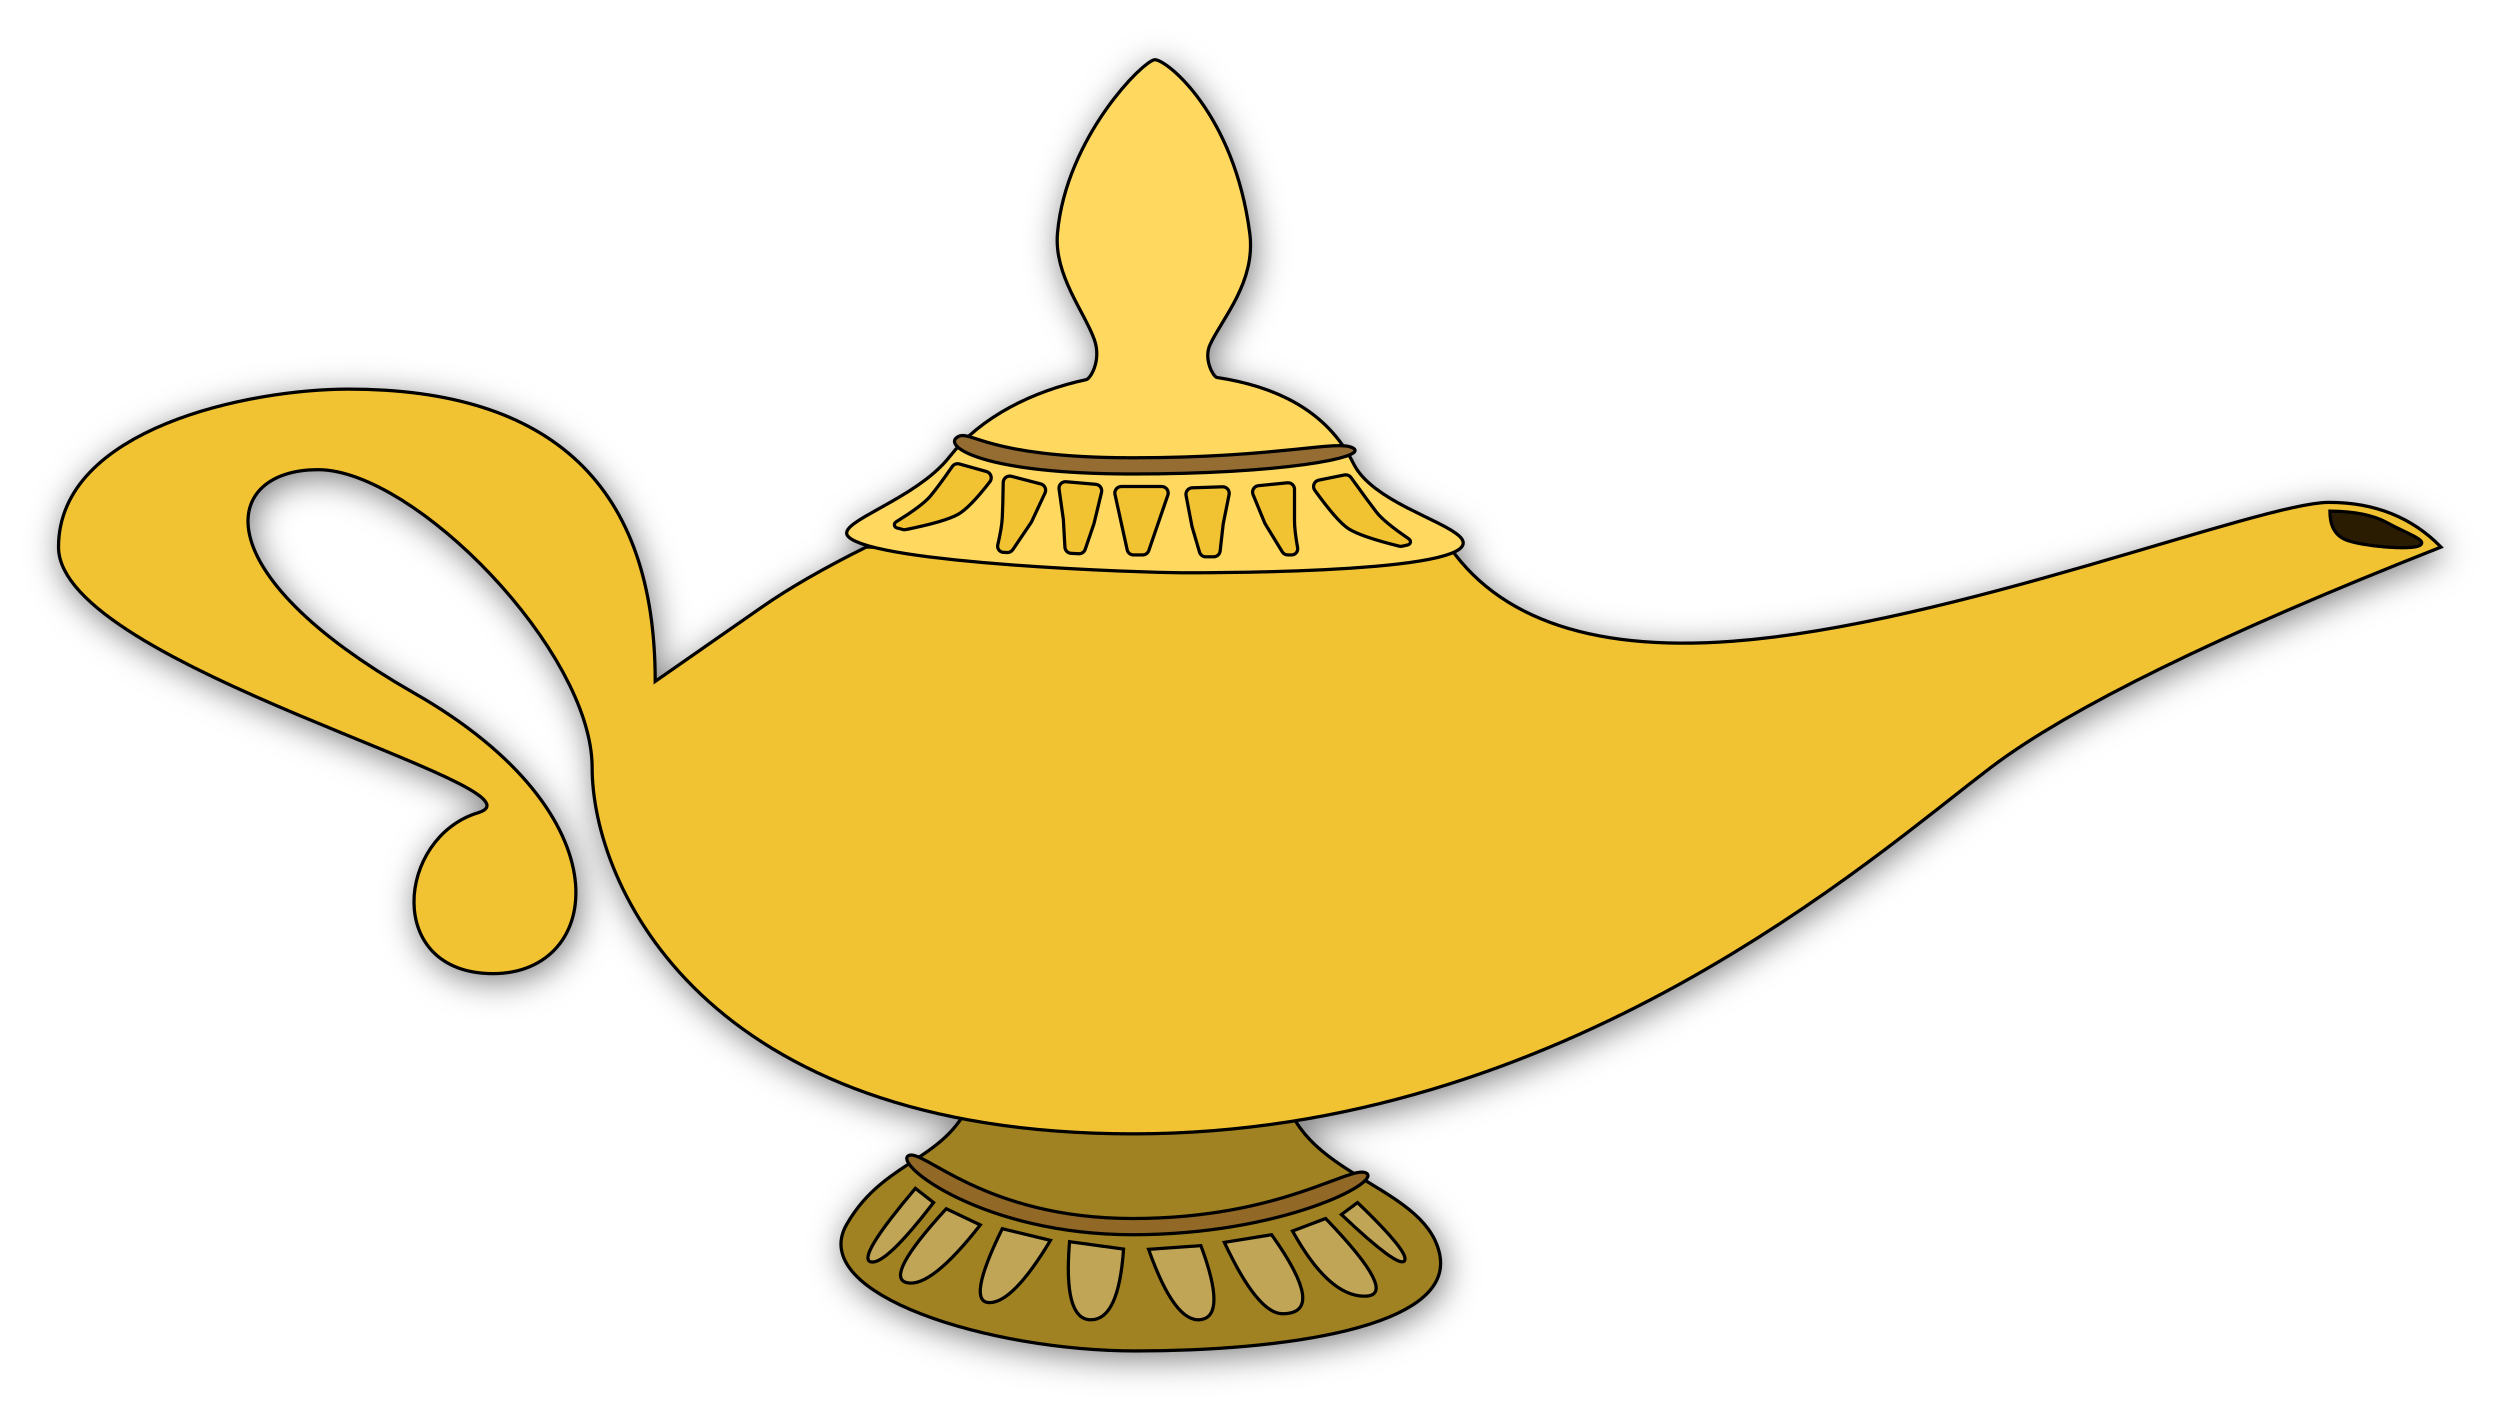
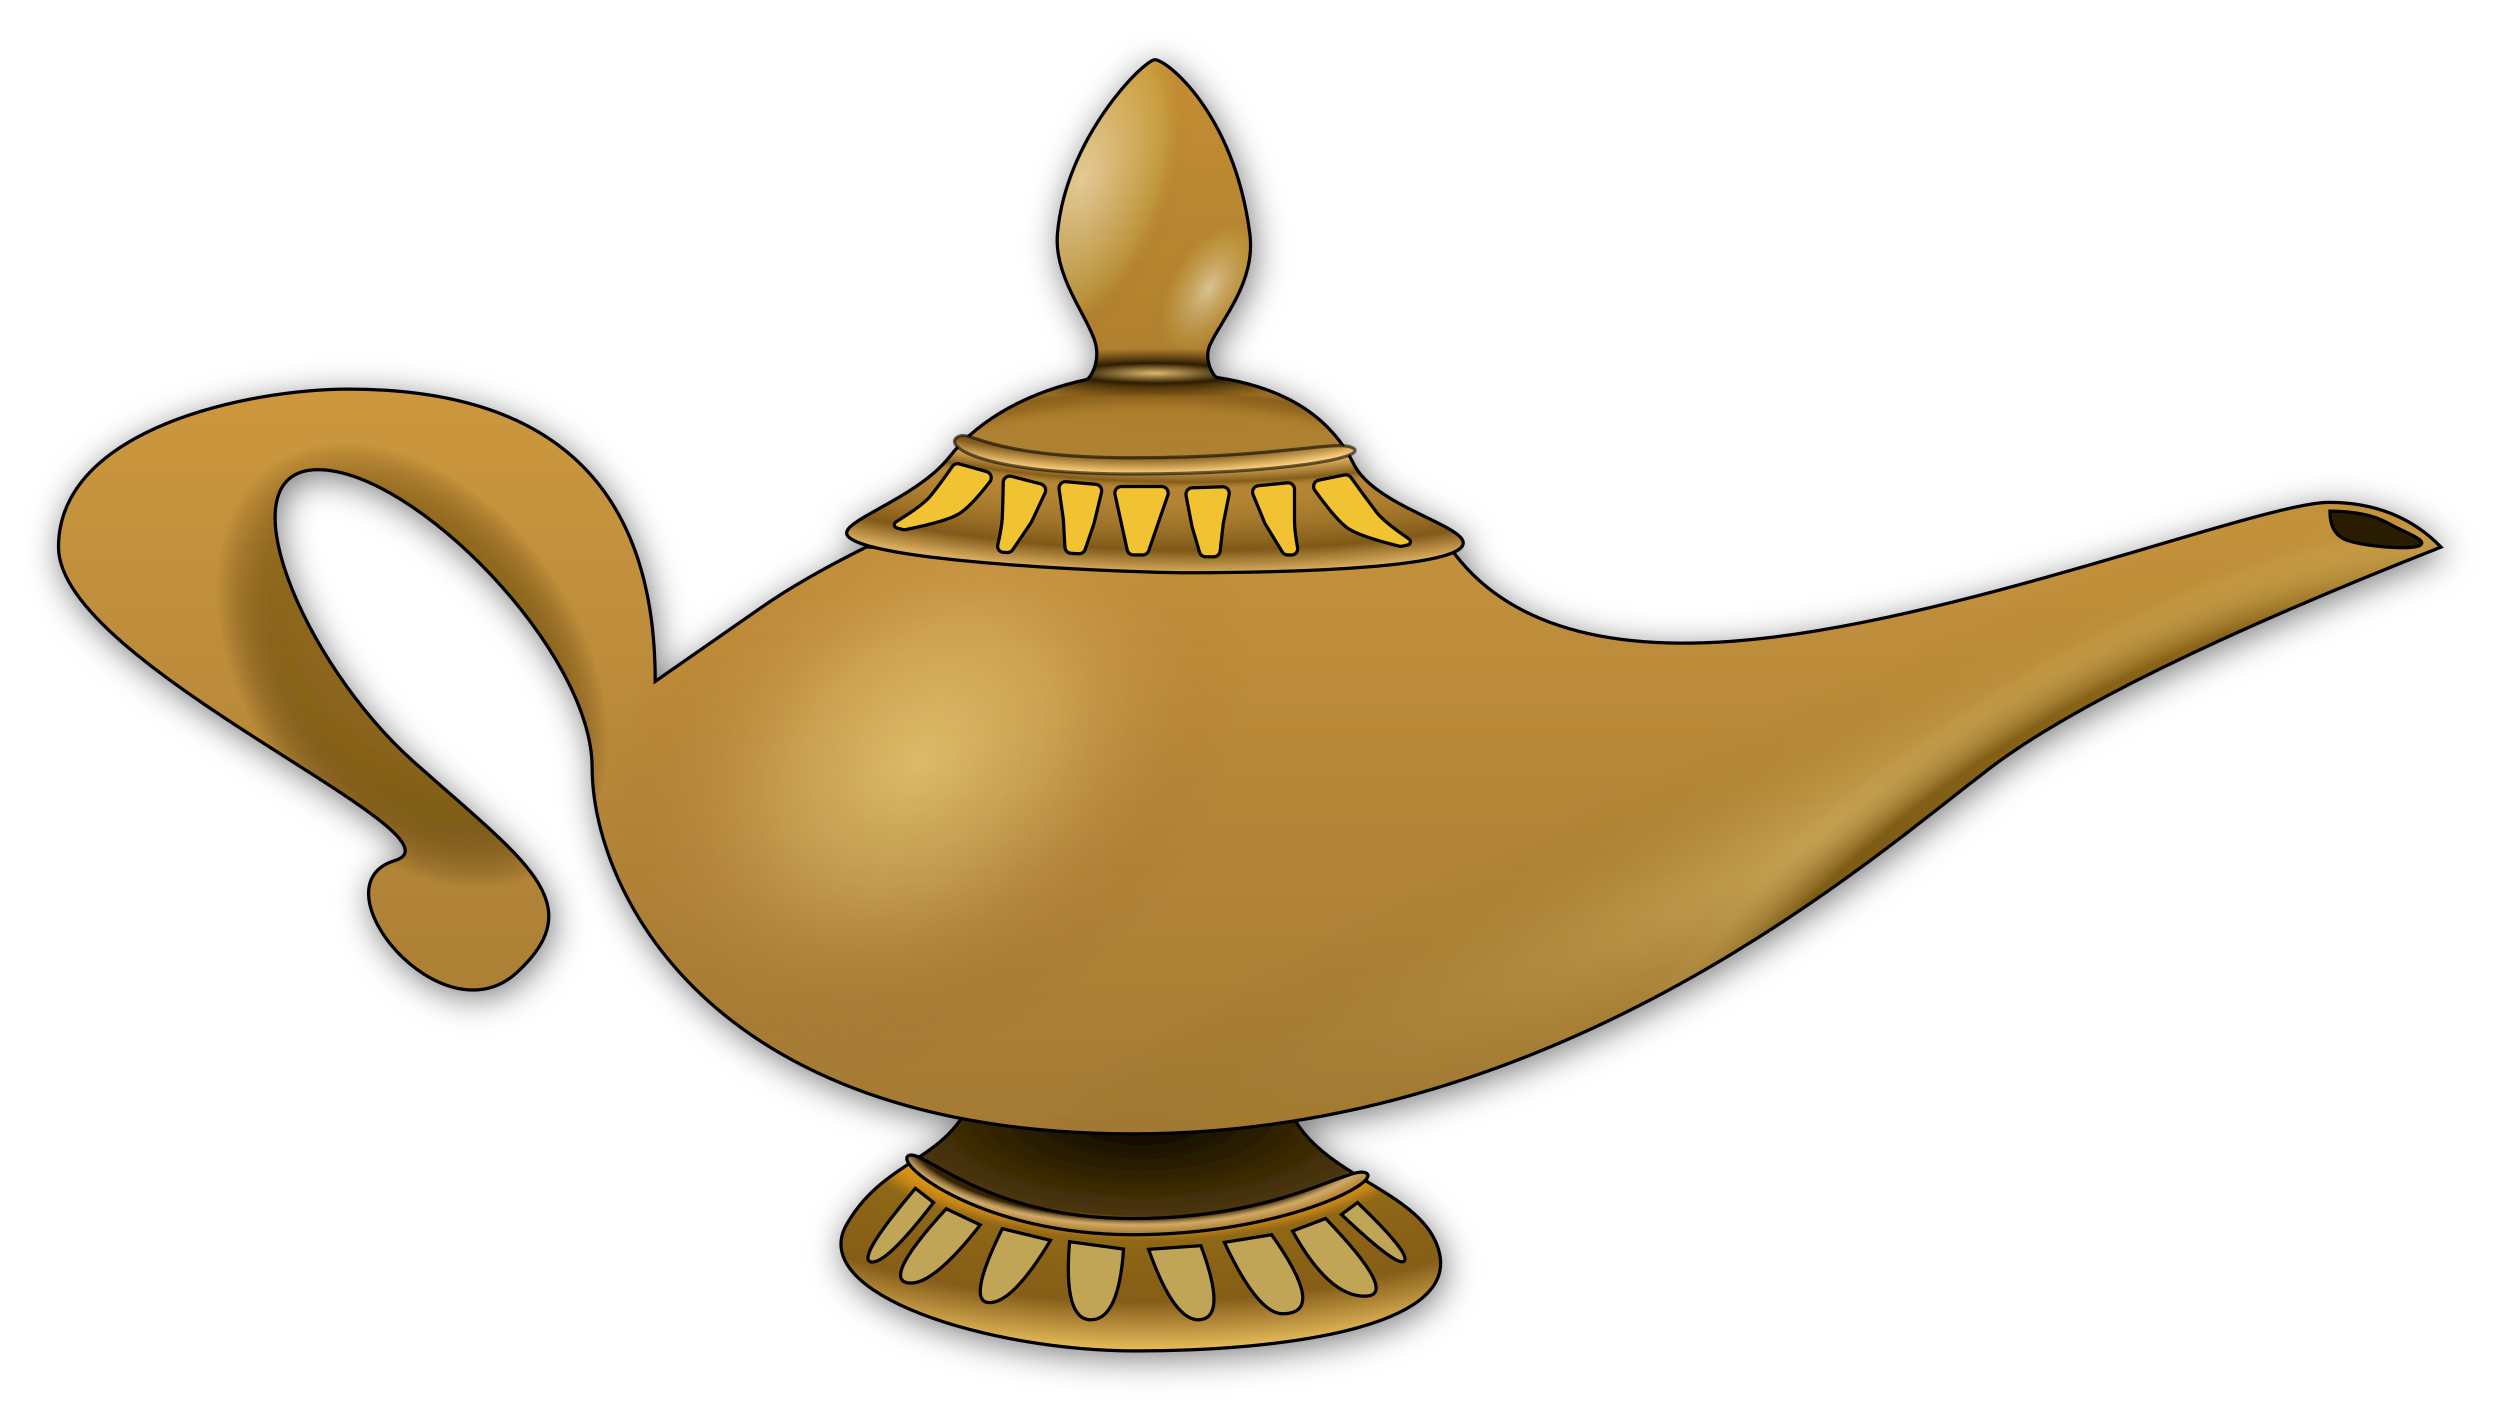
- <svg xmlns="http://www.w3.org/2000/svg" width="769px" height="434px" viewBox="0 0 769 434" version="1.1">
+ <svg xmlns="http://www.w3.org/2000/svg" xmlns:xlink="http://www.w3.org/1999/xlink" width="769px" height="434px" viewBox="0 0 769 434" version="1.1">
  <defs>
    <filter x="-3.2%" y="-6.0%" width="106.4%" height="111.8%" filterUnits="objectBoundingBox" id="filter-1">
      <feOffset dx="1" dy="2" in="SourceAlpha" result="shadowOffsetOuter1" />
      <feGaussianBlur stdDeviation="5" in="shadowOffsetOuter1" result="shadowBlurOuter1" />
      <feColorMatrix values="0 0 0 0 0   0 0 0 0 0   0 0 0 0 0  0 0 0 0.5 0" type="matrix" in="shadowBlurOuter1" result="shadowMatrixOuter1" />
      <feMerge>
        <feMergeNode in="shadowMatrixOuter1" />
        <feMergeNode in="SourceGraphic" />
      </feMerge>
    </filter>
+     <radialGradient cx="50%" cy="31.653%" fx="50%" fy="31.653%" r="68.348%" gradientTransform="translate(0.5,0.316528),scale(0.57035,1),rotate(90.2044),scale(1,2.503061),translate(-0.5,-0.316528)" id="radialGradient-2">
+       <stop stop-color="#010100" offset="0%" />
+       <stop stop-color="#301E00" stop-opacity="0.75" offset="42.145%" />
+       <stop stop-color="#FFA610" stop-opacity="0.578" offset="45.083%" />
+       <stop stop-color="#B97D19" offset="49.978%" />
+       <stop stop-color="#865A11" stop-opacity="0.674" offset="53.17%" />
+       <stop stop-color="#865D19" offset="78.972%" />
+       <stop stop-color="#E7BD5D" offset="100%" />
+     </radialGradient>
+     <path d="M91.286,106.009 C136.026,106.009 189.698,98.994 184.859,76.201 C180.021,53.408 136.526,52.206 136.526,20.305 C136.526,-11.596 49.217,-0.021 42.418,24.083 C35.62,48.186 14.858,45.511 2.452,67.099 C-9.954,88.687 46.546,106.009 91.286,106.009 Z" id="path-3" />
+     <radialGradient cx="50%" cy="-39.053%" fx="50%" fy="-39.053%" r="282.086%" gradientTransform="translate(0.5,-0.390527),scale(0.172847,1),rotate(90),scale(1,2.469171),translate(-0.5,0.390527)" id="radialGradient-4">
+       <stop stop-color="#291900" offset="0%" />
+       <stop stop-color="#301E00" stop-opacity="0.946" offset="42.145%" />
+       <stop stop-color="#FFD998" stop-opacity="0.578" offset="45.083%" />
+       <stop stop-color="#B97D19" stop-opacity="0.493" offset="49.978%" />
+       <stop stop-color="#865A11" stop-opacity="0.674" offset="53.17%" />
+       <stop stop-color="#865D19" offset="78.972%" />
+       <stop stop-color="#E7BD5D" offset="100%" />
+     </radialGradient>
+     <path d="M90.407,70.259 C136.026,70.259 167.026,54.207 162.342,51.336 C157.657,48.465 136.526,65.268 90.407,65.268 C44.287,65.268 25.483,43.079 21.362,46.005 C17.24,48.931 44.787,70.259 90.407,70.259 Z" id="path-5" />
+     <radialGradient cx="78.559%" cy="54.464%" fx="78.559%" fy="54.464%" r="19.332%" gradientTransform="translate(0.785591,0.54464),scale(0.312591,1),rotate(-114.2883),scale(1,7.832812),translate(-0.785591,-0.54464)" id="radialGradient-6">
+       <stop stop-color="#DCC176" offset="0%" />
+       <stop stop-color="#977023" stop-opacity="0" offset="100%" />
+     </radialGradient>
+     <radialGradient cx="36.055%" cy="50%" fx="36.055%" fy="50%" r="49.804%" gradientTransform="translate(0.360551,0.5),scale(0.312591,1),rotate(140.1839),scale(1,0.733785),translate(-0.360551,-0.5)" id="radialGradient-7">
+       <stop stop-color="#EAD286" offset="0%" />
+       <stop stop-color="#CEA963" offset="41.437%" />
+       <stop stop-color="#A76E31" stop-opacity="0" offset="100%" />
+     </radialGradient>
+     <radialGradient cx="14.893%" cy="37.141%" fx="14.893%" fy="37.141%" r="22.371%" gradientTransform="translate(0.148935,0.371414),scale(0.312591,1),rotate(-34.96697),scale(1,1.479429),translate(-0.148935,-0.371414)" id="radialGradient-8">
+       <stop stop-color="#845E1E" offset="0%" />
+       <stop stop-color="#715518" offset="67.945%" />
+       <stop stop-color="#211300" stop-opacity="0" offset="100%" />
+     </radialGradient>
+     <radialGradient cx="86.072%" cy="76.632%" fx="86.072%" fy="76.632%" r="39.009%" gradientTransform="translate(0.860721,0.766321),scale(0.312591,1),rotate(56.13712),scale(1,2.253442),translate(-0.860721,-0.766321)" id="radialGradient-9">
+       <stop stop-color="#845E1E" offset="0%" />
+       <stop stop-color="#715518" offset="81.652%" />
+       <stop stop-color="#E3C87E" stop-opacity="0" offset="100%" />
+     </radialGradient>
+     <linearGradient x1="50%" y1="0%" x2="50%" y2="100%" id="linearGradient-10">
+       <stop stop-color="#FFB22B" stop-opacity="0.281" offset="0%" />
+       <stop stop-color="#6A4607" stop-opacity="0.268" offset="100%" />
+     </linearGradient>
+     <path d="M79.826,126.469 C50.217,126.469 74.975,185.737 109.15,216.235 C143.326,246.732 164.143,259.773 141.023,281.117 C117.903,302.461 78.355,254.31 103.406,246.732 C128.457,239.154 0,186.77 0,150.283 C0,113.796 58.546,101.693 89.199,101.693 C152.094,101.693 183.542,131.659 183.542,191.591 C196.989,182.247 207.895,174.653 216.26,168.81 C224.625,162.966 235.353,156.791 248.442,150.283 L324.24,150.283 L425.143,145.939 C440.073,171.496 469.977,182.601 514.853,179.254 C582.169,174.233 677.297,136.533 698.376,136.533 C712.428,136.533 723.92,141.116 732.851,150.283 C664.726,177.135 618.544,199.752 594.304,218.132 C557.945,245.703 463.128,330.776 330.542,330.776 C197.956,330.776 164.143,253.924 164.143,218.132 C164.143,182.34 109.435,126.469 79.826,126.469 Z" id="path-11" />
+     <radialGradient cx="50%" cy="131.319%" fx="50%" fy="131.319%" r="73.841%" gradientTransform="translate(0.5,1.313191),scale(0.832116,1),rotate(-90.00835),scale(1,1.590971),translate(-0.5,-1.313191)" id="radialGradient-12">
+       <stop stop-color="#845E1E" stop-opacity="0" offset="0%" />
+       <stop stop-color="#C2913D" stop-opacity="0" offset="83.843%" />
+       <stop stop-color="#986E28" offset="88.055%" />
+       <stop stop-color="#845E1E" offset="90.02%" />
+       <stop stop-color="#B78D45" stop-opacity="0" offset="95.168%" />
+       <stop stop-color="#FFCF7D" stop-opacity="0" offset="100%" />
+     </radialGradient>
+     <radialGradient cx="50%" cy="0%" fx="50%" fy="0%" r="100.047%" gradientTransform="translate(0.5,0),scale(0.832116,1),rotate(91.76439),scale(1,1.872233),translate(-0.5,-0)" id="radialGradient-13">
+       <stop stop-color="#845E1E" stop-opacity="0.405" offset="0%" />
+       <stop stop-color="#845E1E" stop-opacity="0.305" offset="64.72%" />
+       <stop stop-color="#845E1E" stop-opacity="0.16" offset="78.608%" />
+       <stop stop-color="#FFD17D" offset="79.182%" />
+       <stop stop-color="#845E1E" offset="82.28%" />
+       <stop stop-color="#C2913D" stop-opacity="0" offset="83.843%" />
+       <stop stop-color="#845E1E" offset="95.596%" />
+       <stop stop-color="#FFCF7D" offset="100%" />
+     </radialGradient>
+     <radialGradient cx="58.789%" cy="44.648%" fx="58.789%" fy="44.648%" r="15.681%" gradientTransform="translate(0.587888,0.446482),scale(0.832116,1),rotate(120.5893),scale(1,0.542355),translate(-0.587888,-0.446482)" id="radialGradient-14">
+       <stop stop-color="#E5DCC1" offset="0%" />
+       <stop stop-color="#B79746" stop-opacity="0.58" offset="75.841%" />
+       <stop stop-color="#A76E31" stop-opacity="0" offset="100%" />
+     </radialGradient>
+     <radialGradient cx="38.194%" cy="23.319%" fx="38.194%" fy="23.319%" r="34.959%" gradientTransform="translate(0.381939,0.233193),scale(0.832116,1),rotate(108.8425),scale(1,0.542355),translate(-0.381939,-0.233193)" id="radialGradient-15">
+       <stop stop-color="#E5DCC1" offset="0%" />
+       <stop stop-color="#B79746" offset="75.841%" />
+       <stop stop-color="#A76E31" stop-opacity="0" offset="100%" />
+     </radialGradient>
+     <linearGradient x1="50%" y1="0%" x2="50%" y2="100%" id="linearGradient-16">
+       <stop stop-color="#FFB22B" stop-opacity="0.281" offset="0%" />
+       <stop stop-color="#6A4607" stop-opacity="0.268" offset="100%" />
+     </linearGradient>
+     <radialGradient cx="50%" cy="61.132%" fx="50%" fy="61.132%" r="6.573%" gradientTransform="translate(0.5,0.611319),scale(0.832116,1),rotate(90),scale(1,8.10724),translate(-0.5,-0.611319)" id="radialGradient-17">
+       <stop stop-color="#DEB96C" offset="0%" />
+       <stop stop-color="#2D1D01" offset="29.51%" />
+       <stop stop-color="#3E2701" stop-opacity="0" offset="73.782%" />
+       <stop stop-color="#000000" stop-opacity="0" offset="100%" />
+     </radialGradient>
+     <path d="M189.028,147.04 C200.486,158.192 115.555,158.192 103.856,158.192 C92.156,158.192 8.822,155.374 0.905,147.04 C-3.332,142.578 21.626,135.9 32.104,122.476 C41.668,110.223 57.701,102.284 74.152,98.773 C75.397,98.507 78.905,92.831 76.628,86.484 C73.515,77.807 64.15,66.527 65.283,53.734 C67.882,24.37 91.846,0.371 95.257,0.371 C98.923,0.371 119.654,17.045 124.425,53.734 C126.375,68.721 115.894,79.943 112.188,88.067 C110.16,92.513 113.204,97.938 114.354,98.113 C132.146,100.833 148.082,108.044 156.36,124.651 C162.072,136.112 183.689,141.843 189.028,147.04 Z" id="path-18" />
+     <radialGradient cx="47.963%" cy="-352.947%" fx="47.963%" fy="-352.947%" r="712.234%" gradientTransform="translate(0.479627,-3.529472),scale(0.095977,1),rotate(90.00222),scale(1,2.556574),translate(-0.479627,3.529472)" id="radialGradient-19">
+       <stop stop-color="#845E1E" offset="0%" />
+       <stop stop-color="#845E1E" offset="36.222%" />
+       <stop stop-color="#845E1E" offset="57.653%" />
+       <stop stop-color="#FFD17D" offset="63.483%" />
+       <stop stop-color="#845E1E" offset="82.28%" />
+       <stop stop-color="#C2913D" offset="83.843%" />
+       <stop stop-color="#845E1E" offset="95.596%" />
+       <stop stop-color="#FFCF7D" offset="100%" />
+     </radialGradient>
+     <path d="M88.38,127.801 C134,127.801 161,122.749 156.315,119.878 C151.631,117.008 134.5,122.811 88.38,122.811 C42.261,122.811 38.457,113.622 34.335,116.547 C30.214,119.473 42.761,127.801 88.38,127.801 Z" id="path-20" />
  </defs>
  <g id="Page-1" stroke="none" stroke-width="1" fill="none" fill-rule="evenodd">
-     <g id="Group-4" filter="url(#filter-1)" transform="translate(18, 18)" stroke="#000000">
+     <g id="Group-4" filter="url(#filter-1)" transform="translate(18, 18)">
      <g id="Group-2" transform="translate(239.9737, 291.5421)">
-         <path d="M91.286,106.009 C136.026,106.009 189.698,98.994 184.859,76.201 C180.021,53.408 136.526,52.206 136.526,20.305 C136.526,-11.596 49.217,-0.021 42.418,24.083 C35.62,48.186 14.858,45.511 2.452,67.099 C-9.954,88.687 46.546,106.009 91.286,106.009 Z" id="Path-3" fill="#A18220" />
-         <path d="M87.632,74.674 L71.022,72.408 C69.679,88.422 71.867,96.428 77.585,96.428 C83.304,96.428 86.653,89.177 87.632,74.674 Z" id="Path-4" fill="#C1A556" />
-         <path d="M95.336,74.752 L111.415,73.615 C116.775,88.007 116.775,95.592 111.415,96.371 C106.056,97.151 100.696,89.944 95.336,74.752 Z" id="Path-6" fill="#C1A556" />
-         <path d="M118.635,72.604 L133.169,70.259 C144.708,86.461 145.827,94.563 136.526,94.563 C131.46,94.563 125.496,87.243 118.635,72.604 Z" id="Path-7" fill="#C1A556" />
-         <path d="M139.612,69.119 L149.786,65.268 C165.129,81.199 169.114,89.165 161.738,89.165 C154.363,89.165 146.987,82.483 139.612,69.119 Z" id="Path-8" fill="#C1A556" />
-         <path d="M154.651,64.053 L159.602,60.367 C170.445,70.766 175.253,76.746 174.027,78.309 C172.8,79.873 166.341,75.12 154.651,64.053 Z" id="Path-9" fill="#C1A556" />
-         <path d="M65.145,71.998 L50.324,68.41 C42.88,83.565 41.573,91.142 46.403,91.142 C51.233,91.142 57.481,84.761 65.145,71.998 Z" id="Path-10" fill="#C1A556" />
-         <path d="M43.552,67.248 L33.084,62.275 C20.154,76.39 16.147,83.972 21.064,85.022 C25.981,86.072 33.477,80.147 43.552,67.248 Z" id="Path-11" fill="#C1A556" />
-         <path d="M29.197,60.367 L23.595,56 C11.501,70.282 6.923,77.815 9.862,78.6 C12.801,79.384 19.246,73.306 29.197,60.367 Z" id="Path-12" fill="#C1A556" />
-         <path d="M90.407,70.259 C136.026,70.259 167.026,54.207 162.342,51.336 C157.657,48.465 136.526,65.268 90.407,65.268 C44.287,65.268 25.483,43.079 21.362,46.005 C17.24,48.931 44.787,70.259 90.407,70.259 Z" id="Path-13" fill="#916725" />
+         <g id="Path-3">
+           <use fill="#A18220" xlink:href="#path-3" />
+           <use stroke="#000000" stroke-width="1" fill="url(#radialGradient-2)" xlink:href="#path-3" />
+         </g>
+         <path d="M87.632,74.674 L71.022,72.408 C69.679,88.422 71.867,96.428 77.585,96.428 C83.304,96.428 86.653,89.177 87.632,74.674 Z" id="Path-4" stroke="#000000" fill="#C1A556" />
+         <path d="M95.336,74.752 L111.415,73.615 C116.775,88.007 116.775,95.592 111.415,96.371 C106.056,97.151 100.696,89.944 95.336,74.752 Z" id="Path-6" stroke="#000000" fill="#C1A556" />
+         <path d="M118.635,72.604 L133.169,70.259 C144.708,86.461 145.827,94.563 136.526,94.563 C131.46,94.563 125.496,87.243 118.635,72.604 Z" id="Path-7" stroke="#000000" fill="#C1A556" />
+         <path d="M139.612,69.119 L149.786,65.268 C165.129,81.199 169.114,89.165 161.738,89.165 C154.363,89.165 146.987,82.483 139.612,69.119 Z" id="Path-8" stroke="#000000" fill="#C1A556" />
+         <path d="M154.651,64.053 L159.602,60.367 C170.445,70.766 175.253,76.746 174.027,78.309 C172.8,79.873 166.341,75.12 154.651,64.053 Z" id="Path-9" stroke="#000000" fill="#C1A556" />
+         <path d="M65.145,71.998 L50.324,68.41 C42.88,83.565 41.573,91.142 46.403,91.142 C51.233,91.142 57.481,84.761 65.145,71.998 Z" id="Path-10" stroke="#000000" fill="#C1A556" />
+         <path d="M43.552,67.248 L33.084,62.275 C20.154,76.39 16.147,83.972 21.064,85.022 C25.981,86.072 33.477,80.147 43.552,67.248 Z" id="Path-11" stroke="#000000" fill="#C1A556" />
+         <path d="M29.197,60.367 L23.595,56 C11.501,70.282 6.923,77.815 9.862,78.6 C12.801,79.384 19.246,73.306 29.197,60.367 Z" id="Path-12" stroke="#000000" fill="#C1A556" />
+         <g id="Path-13">
+           <use fill="#916725" xlink:href="#path-5" />
+           <use stroke="#000000" stroke-width="1" fill="url(#radialGradient-4)" xlink:href="#path-5" />
+         </g>
      </g>
-       <path d="M79.826,126.469 C50.217,126.469 43.532,157.623 109.435,195.223 C175.338,232.822 167.344,281.489 133.685,281.489 C100.026,281.489 103.99,239.587 129.042,232.009 C154.093,224.431 0,186.77 0,150.283 C0,113.796 58.546,101.693 89.199,101.693 C152.094,101.693 183.542,131.659 183.542,191.591 C196.989,182.247 207.895,174.653 216.26,168.81 C224.625,162.966 235.353,156.791 248.442,150.283 L324.24,150.283 L425.143,145.939 C440.073,171.496 469.977,182.601 514.853,179.254 C582.169,174.233 677.297,136.533 698.376,136.533 C712.428,136.533 723.92,141.116 732.851,150.283 C664.726,177.135 618.544,199.752 594.304,218.132 C557.945,245.703 463.128,330.776 330.542,330.776 C197.956,330.776 164.143,253.924 164.143,218.132 C164.143,182.34 109.435,126.469 79.826,126.469 Z" id="Path" fill="#F1C232" />
+       <g id="Path">
+         <use fill="#B98D45" xlink:href="#path-11" />
+         <use fill="url(#radialGradient-6)" xlink:href="#path-11" />
+         <use fill="url(#radialGradient-7)" xlink:href="#path-11" />
+         <use fill="url(#radialGradient-8)" xlink:href="#path-11" />
+         <use fill="url(#radialGradient-9)" xlink:href="#path-11" />
+         <use stroke="#000000" stroke-width="1" fill="url(#linearGradient-10)" xlink:href="#path-11" />
+       </g>
      <g id="Group-3" transform="translate(242, 0)">
-         <path d="M189.028,147.04 C200.486,158.192 115.555,158.192 103.856,158.192 C92.156,158.192 8.822,155.374 0.905,147.04 C-3.332,142.578 21.626,135.9 32.104,122.476 C41.668,110.223 57.701,102.284 74.152,98.773 C75.397,98.507 78.905,92.831 76.628,86.484 C73.515,77.807 64.15,66.527 65.283,53.734 C67.882,24.37 91.846,0.371 95.257,0.371 C98.923,0.371 119.654,17.045 124.425,53.734 C126.375,68.721 115.894,79.943 112.188,88.067 C110.16,92.513 113.204,97.938 114.354,98.113 C132.146,100.833 148.082,108.044 156.36,124.651 C162.072,136.112 183.689,141.843 189.028,147.04 Z" id="Path-2" fill="#FFD860" />
-         <path d="M84.924,131.655 L97.336,131.655 C98.44,131.655 99.336,132.55 99.336,133.655 C99.336,133.876 99.299,134.096 99.227,134.305 L93.366,151.349 C93.088,152.157 92.329,152.699 91.475,152.699 L88.675,152.699 C87.736,152.699 86.923,152.045 86.721,151.128 L82.97,134.084 C82.733,133.006 83.415,131.939 84.494,131.701 C84.635,131.67 84.779,131.655 84.924,131.655 Z" id="Rectangle" fill="#F1C232" />
-         <path d="M106.727,132.051 L116.042,131.739 C117.146,131.702 118.071,132.567 118.108,133.671 C118.113,133.826 118.1,133.98 118.07,134.132 L116.264,143.119 L116.264,143.119 L115.315,151.496 C115.2,152.507 114.345,153.271 113.327,153.271 L110.888,153.271 C110,153.271 109.218,152.686 108.969,151.834 L106.652,143.93 L106.652,143.93 L104.83,134.427 C104.622,133.342 105.333,132.294 106.418,132.086 C106.52,132.066 106.624,132.055 106.727,132.051 Z" id="Rectangle" fill="#F1C232" />
-         <path d="M127.099,131.39 L135.994,130.512 C137.094,130.403 138.073,131.206 138.181,132.306 C138.188,132.371 138.191,132.437 138.191,132.502 C138.191,135.727 138.191,138.952 138.191,142.177 C138.191,144.19 138.508,146.955 139.144,150.473 C139.329,151.5 138.647,152.483 137.62,152.669 C137.509,152.689 137.397,152.699 137.284,152.699 L136.123,152.699 C135.425,152.699 134.778,152.335 134.415,151.74 L129.076,142.988 L129.076,142.988 L125.445,134.14 C125.026,133.118 125.514,131.95 126.536,131.531 C126.716,131.457 126.906,131.41 127.099,131.39 Z" id="Rectangle" fill="#F1C232" />
-         <path d="M148.255,126.946 L156.295,127.167 C157.08,127.189 157.78,127.668 158.084,128.392 C160.5,134.145 162.253,138.206 163.344,140.575 C164.385,142.839 167.016,146.266 171.234,150.857 C171.605,151.261 171.579,151.89 171.175,152.261 C170.991,152.43 170.751,152.523 170.502,152.523 L168.696,152.523 C168.381,152.523 168.071,152.449 167.79,152.306 C160.571,148.638 155.91,145.728 153.806,143.575 C151.898,141.625 149.415,137.006 146.355,129.719 C145.928,128.701 146.407,127.529 147.425,127.101 C147.687,126.991 147.97,126.938 148.255,126.946 Z" id="Rectangle" fill="#F1C232" transform="translate(158.9836, 139.6923) rotate(-13) translate(-158.9836, -139.6923) " />
-         <g id="Group" transform="translate(46.42361, 136.8389) scale(-1, 1) rotate(-3) translate(-46.42361, -136.8389) translate(13.42361, 121.8389)" fill="#F1C232">
+         <g id="Path-2">
+           <use fill="#C89743" xlink:href="#path-18" />
+           <use fill="url(#radialGradient-12)" xlink:href="#path-18" />
+           <use fill="url(#radialGradient-13)" xlink:href="#path-18" />
+           <use fill="url(#radialGradient-14)" xlink:href="#path-18" />
+           <use fill="url(#radialGradient-15)" xlink:href="#path-18" />
+           <use fill="url(#linearGradient-16)" xlink:href="#path-18" />
+           <use stroke="#000000" stroke-width="1" fill="url(#radialGradient-17)" xlink:href="#path-18" />
+         </g>
+         <path d="M84.924,131.655 L97.336,131.655 C98.44,131.655 99.336,132.55 99.336,133.655 C99.336,133.876 99.299,134.096 99.227,134.305 L93.366,151.349 C93.088,152.157 92.329,152.699 91.475,152.699 L88.675,152.699 C87.736,152.699 86.923,152.045 86.721,151.128 L82.97,134.084 C82.733,133.006 83.415,131.939 84.494,131.701 C84.635,131.67 84.779,131.655 84.924,131.655 Z" id="Rectangle" stroke="#000000" fill="#F1C232" />
+         <path d="M106.727,132.051 L116.042,131.739 C117.146,131.702 118.071,132.567 118.108,133.671 C118.113,133.826 118.1,133.98 118.07,134.132 L116.264,143.119 L116.264,143.119 L115.315,151.496 C115.2,152.507 114.345,153.271 113.327,153.271 L110.888,153.271 C110,153.271 109.218,152.686 108.969,151.834 L106.652,143.93 L106.652,143.93 L104.83,134.427 C104.622,133.342 105.333,132.294 106.418,132.086 C106.52,132.066 106.624,132.055 106.727,132.051 Z" id="Rectangle" stroke="#000000" fill="#F1C232" />
+         <path d="M127.099,131.39 L135.994,130.512 C137.094,130.403 138.073,131.206 138.181,132.306 C138.188,132.371 138.191,132.437 138.191,132.502 C138.191,135.727 138.191,138.952 138.191,142.177 C138.191,144.19 138.508,146.955 139.144,150.473 C139.329,151.5 138.647,152.483 137.62,152.669 C137.509,152.689 137.397,152.699 137.284,152.699 L136.123,152.699 C135.425,152.699 134.778,152.335 134.415,151.74 L129.076,142.988 L129.076,142.988 L125.445,134.14 C125.026,133.118 125.514,131.95 126.536,131.531 C126.716,131.457 126.906,131.41 127.099,131.39 Z" id="Rectangle" stroke="#000000" fill="#F1C232" />
+         <path d="M148.255,126.946 L156.295,127.167 C157.08,127.189 157.78,127.668 158.084,128.392 C160.5,134.145 162.253,138.206 163.344,140.575 C164.385,142.839 167.016,146.266 171.234,150.857 C171.605,151.261 171.579,151.89 171.175,152.261 C170.991,152.43 170.751,152.523 170.502,152.523 L168.696,152.523 C168.381,152.523 168.071,152.449 167.79,152.306 C160.571,148.638 155.91,145.728 153.806,143.575 C151.898,141.625 149.415,137.006 146.355,129.719 C145.928,128.701 146.407,127.529 147.425,127.101 C147.687,126.991 147.97,126.938 148.255,126.946 Z" id="Rectangle" stroke="#000000" fill="#F1C232" transform="translate(158.9836, 139.6923) rotate(-13) translate(-158.9836, -139.6923) " />
+         <g id="Group" transform="translate(46.42361, 136.8389) scale(-1, 1) rotate(-3) translate(-46.42361, -136.8389) translate(13.42361, 121.8389)" fill="#F1C232" stroke="#000000">
          <path d="M2.712,7.542 L11.877,7.226 C12.98,7.187 13.906,8.051 13.944,9.155 C13.95,9.307 13.938,9.458 13.909,9.607 L12.115,18.807 L12.115,18.807 L11.175,27.357 C11.063,28.371 10.207,29.139 9.187,29.139 L6.838,29.139 C5.944,29.139 5.159,28.546 4.914,27.686 L2.623,19.632 L2.623,19.632 L0.815,9.907 C0.613,8.821 1.329,7.777 2.415,7.575 C2.513,7.556 2.612,7.546 2.712,7.542 Z" id="Rectangle" />
          <path d="M19.613,8.307 L28.773,6.434 C29.856,6.213 30.912,6.911 31.134,7.993 C31.165,8.149 31.178,8.307 31.173,8.466 C30.987,13.625 30.894,17.255 30.894,19.357 C30.894,21.384 31.21,24.172 31.843,27.718 C32.025,28.739 31.345,29.713 30.325,29.895 C30.216,29.915 30.106,29.925 29.995,29.925 L28.864,29.925 C28.162,29.925 27.512,29.557 27.15,28.956 L21.865,20.172 L21.865,20.172 L18.16,11.017 C17.745,9.993 18.239,8.827 19.263,8.413 C19.376,8.367 19.493,8.332 19.613,8.307 Z" id="Rectangle" />
          <path d="M38.73,2.875 L47.387,2.779 C48.239,2.77 49.004,3.302 49.291,4.104 C51.005,8.883 52.411,12.436 53.51,14.763 C54.582,17.033 57.285,20.467 61.62,25.067 C62.001,25.471 61.982,26.108 61.577,26.489 C61.391,26.665 61.144,26.763 60.887,26.763 L59.001,26.763 C58.693,26.763 58.389,26.692 58.113,26.556 C50.663,22.866 45.852,19.94 43.682,17.776 C41.745,15.846 39.487,11.803 36.907,5.648 C36.48,4.63 36.96,3.458 37.979,3.031 C38.217,2.931 38.472,2.878 38.73,2.875 Z" id="Rectangle" transform="translate(49.51682, 14.76329) rotate(-12) translate(-49.51682, -14.76329) " />
        </g>
-         <path d="M88.38,127.801 C134,127.801 161,122.749 156.315,119.878 C151.631,117.008 134.5,122.811 88.38,122.811 C42.261,122.811 38.457,113.622 34.335,116.547 C30.214,119.473 42.761,127.801 88.38,127.801 Z" id="Path-13" fill="#956C30" />
+         <g id="Path-13">
+           <use fill="#956C30" xlink:href="#path-20" />
+           <use stroke-opacity="0.567" stroke="#000000" stroke-width="1" fill="url(#radialGradient-19)" xlink:href="#path-20" />
+         </g>
      </g>
-       <path d="M698.673,139.219 C706.24,139.285 712.093,140.466 716.233,142.763 C722.442,146.208 728.945,148.157 726.355,149.766 C723.765,151.375 708.537,150.042 703.605,148.059 C700.317,146.736 698.673,143.789 698.673,139.219 Z" id="Path-5" fill="#2B1D00" />
+       <path d="M698.673,139.219 C706.24,139.285 712.093,140.466 716.233,142.763 C722.442,146.208 728.945,148.157 726.355,149.766 C723.765,151.375 708.537,150.042 703.605,148.059 C700.317,146.736 698.673,143.789 698.673,139.219 Z" id="Path-5" stroke="#000000" fill="#2B1D00" />
    </g>
  </g>
</svg>
